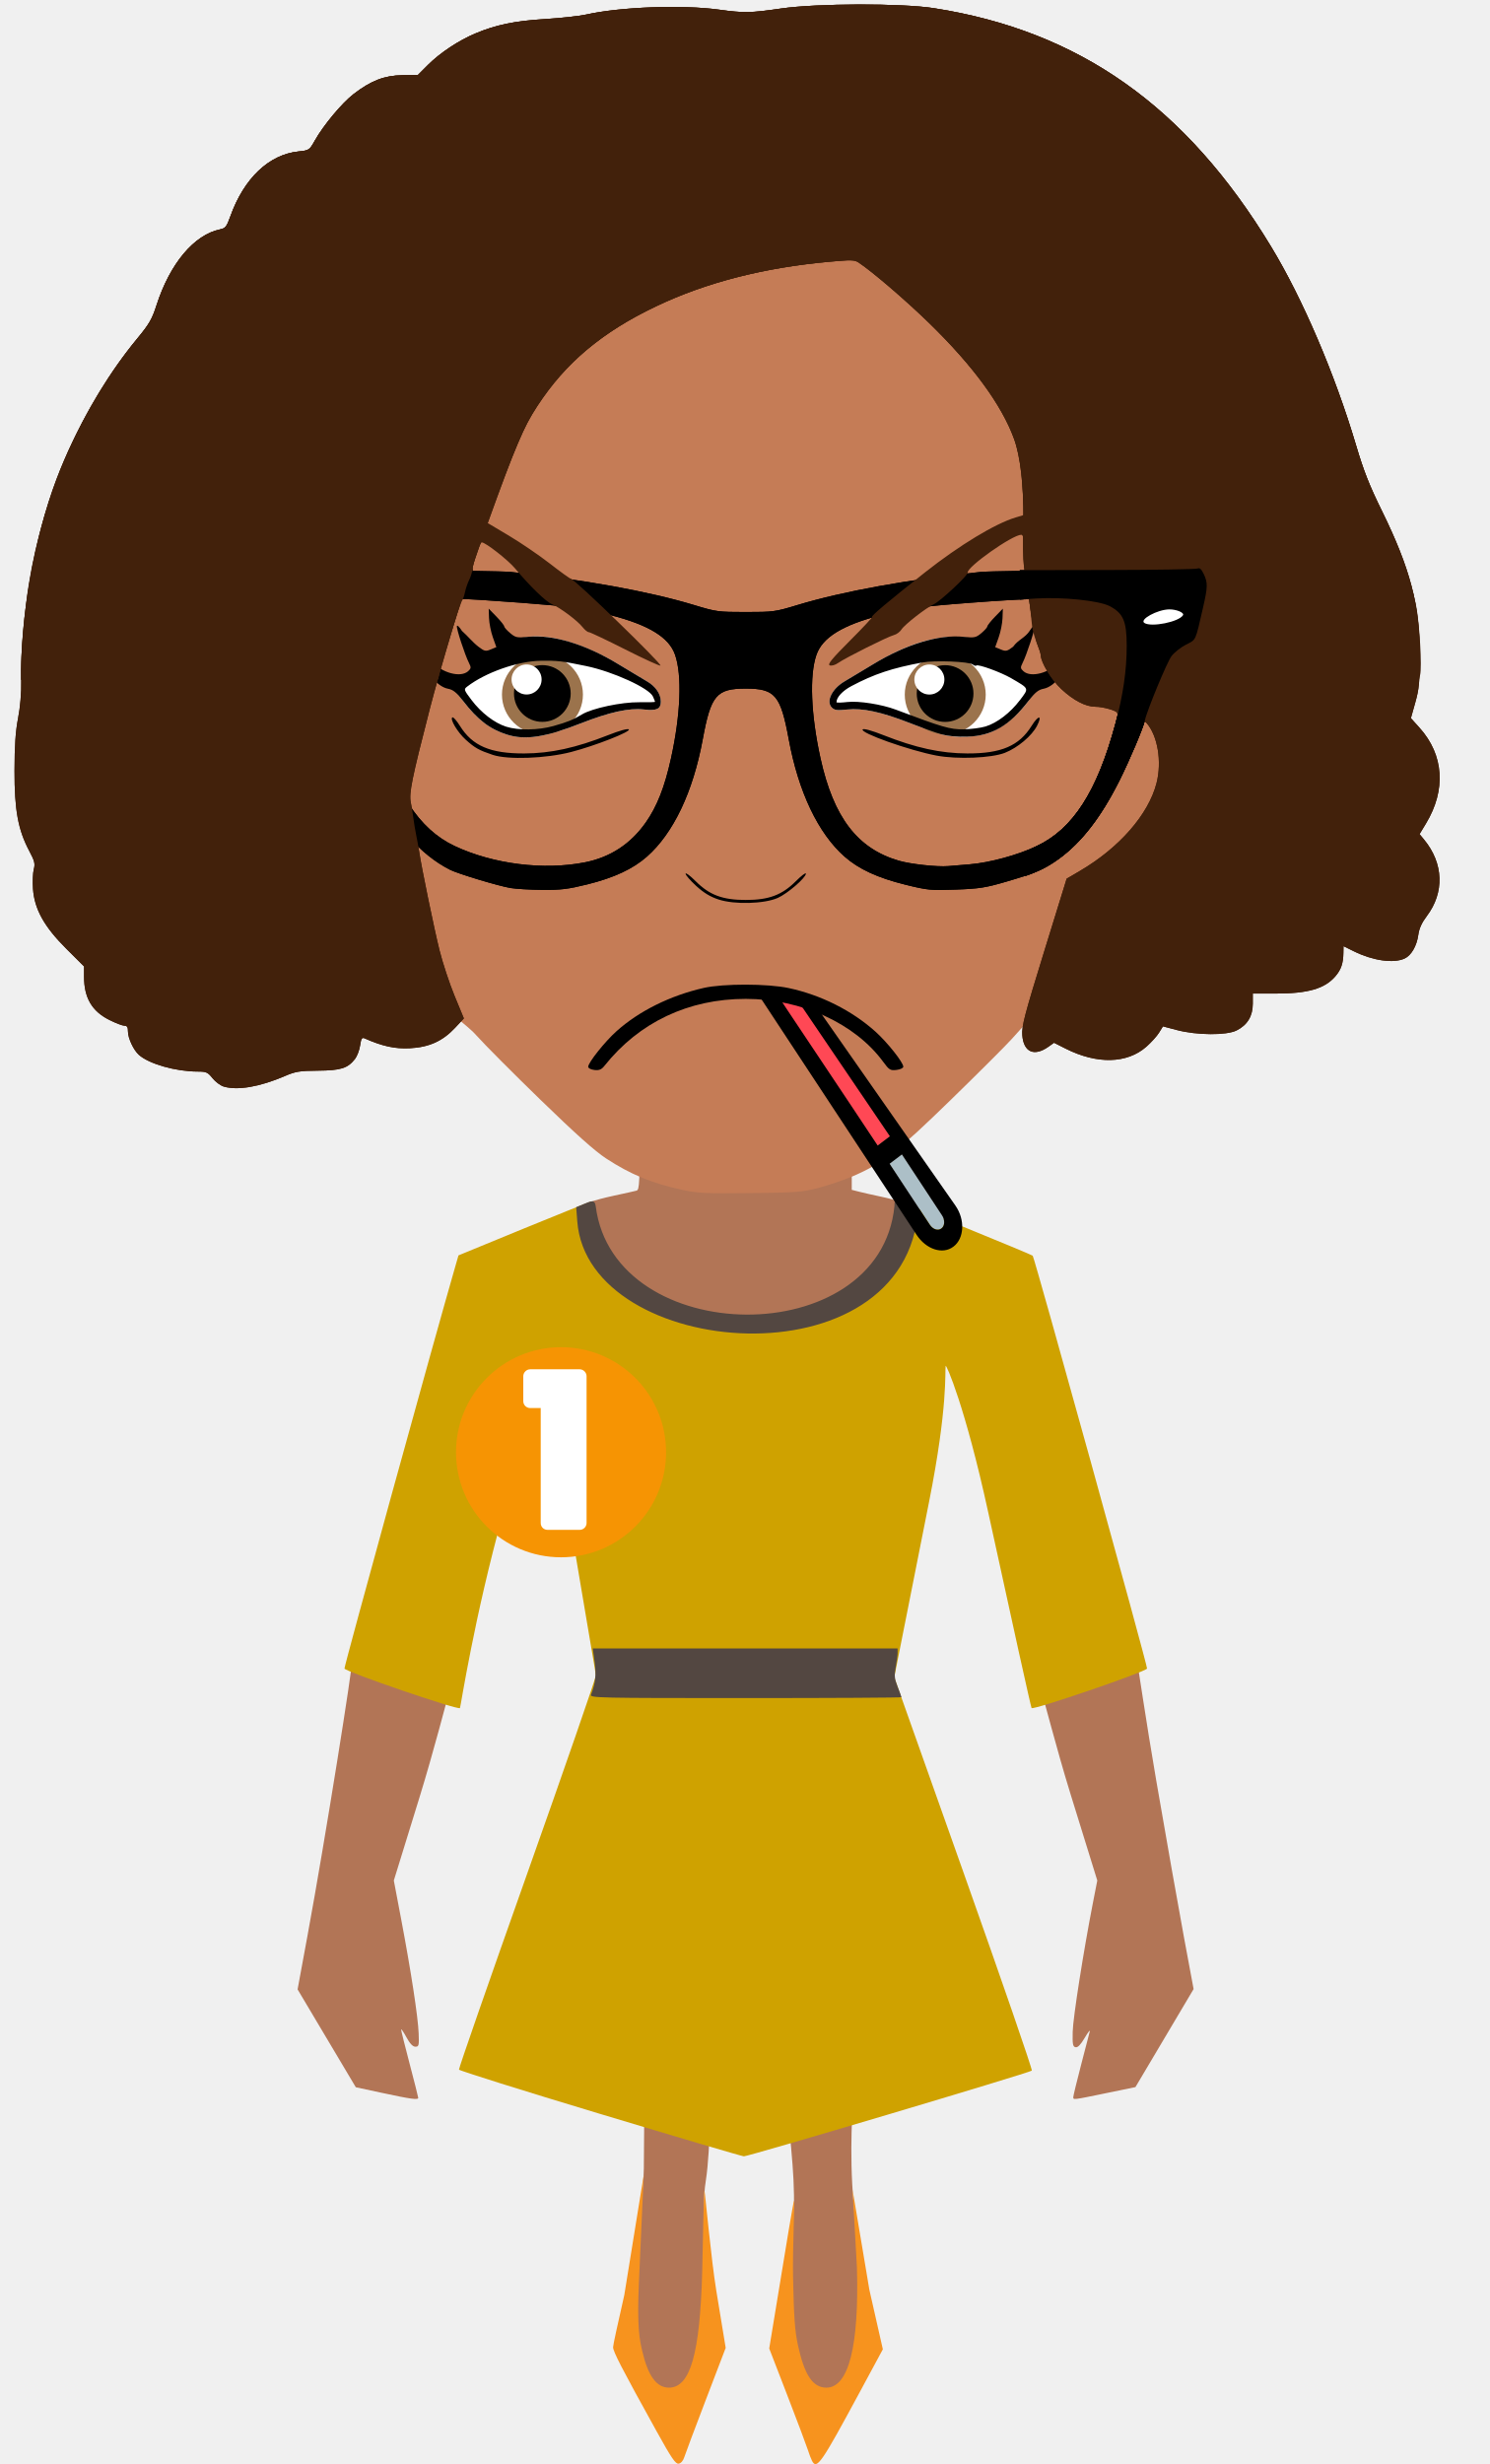
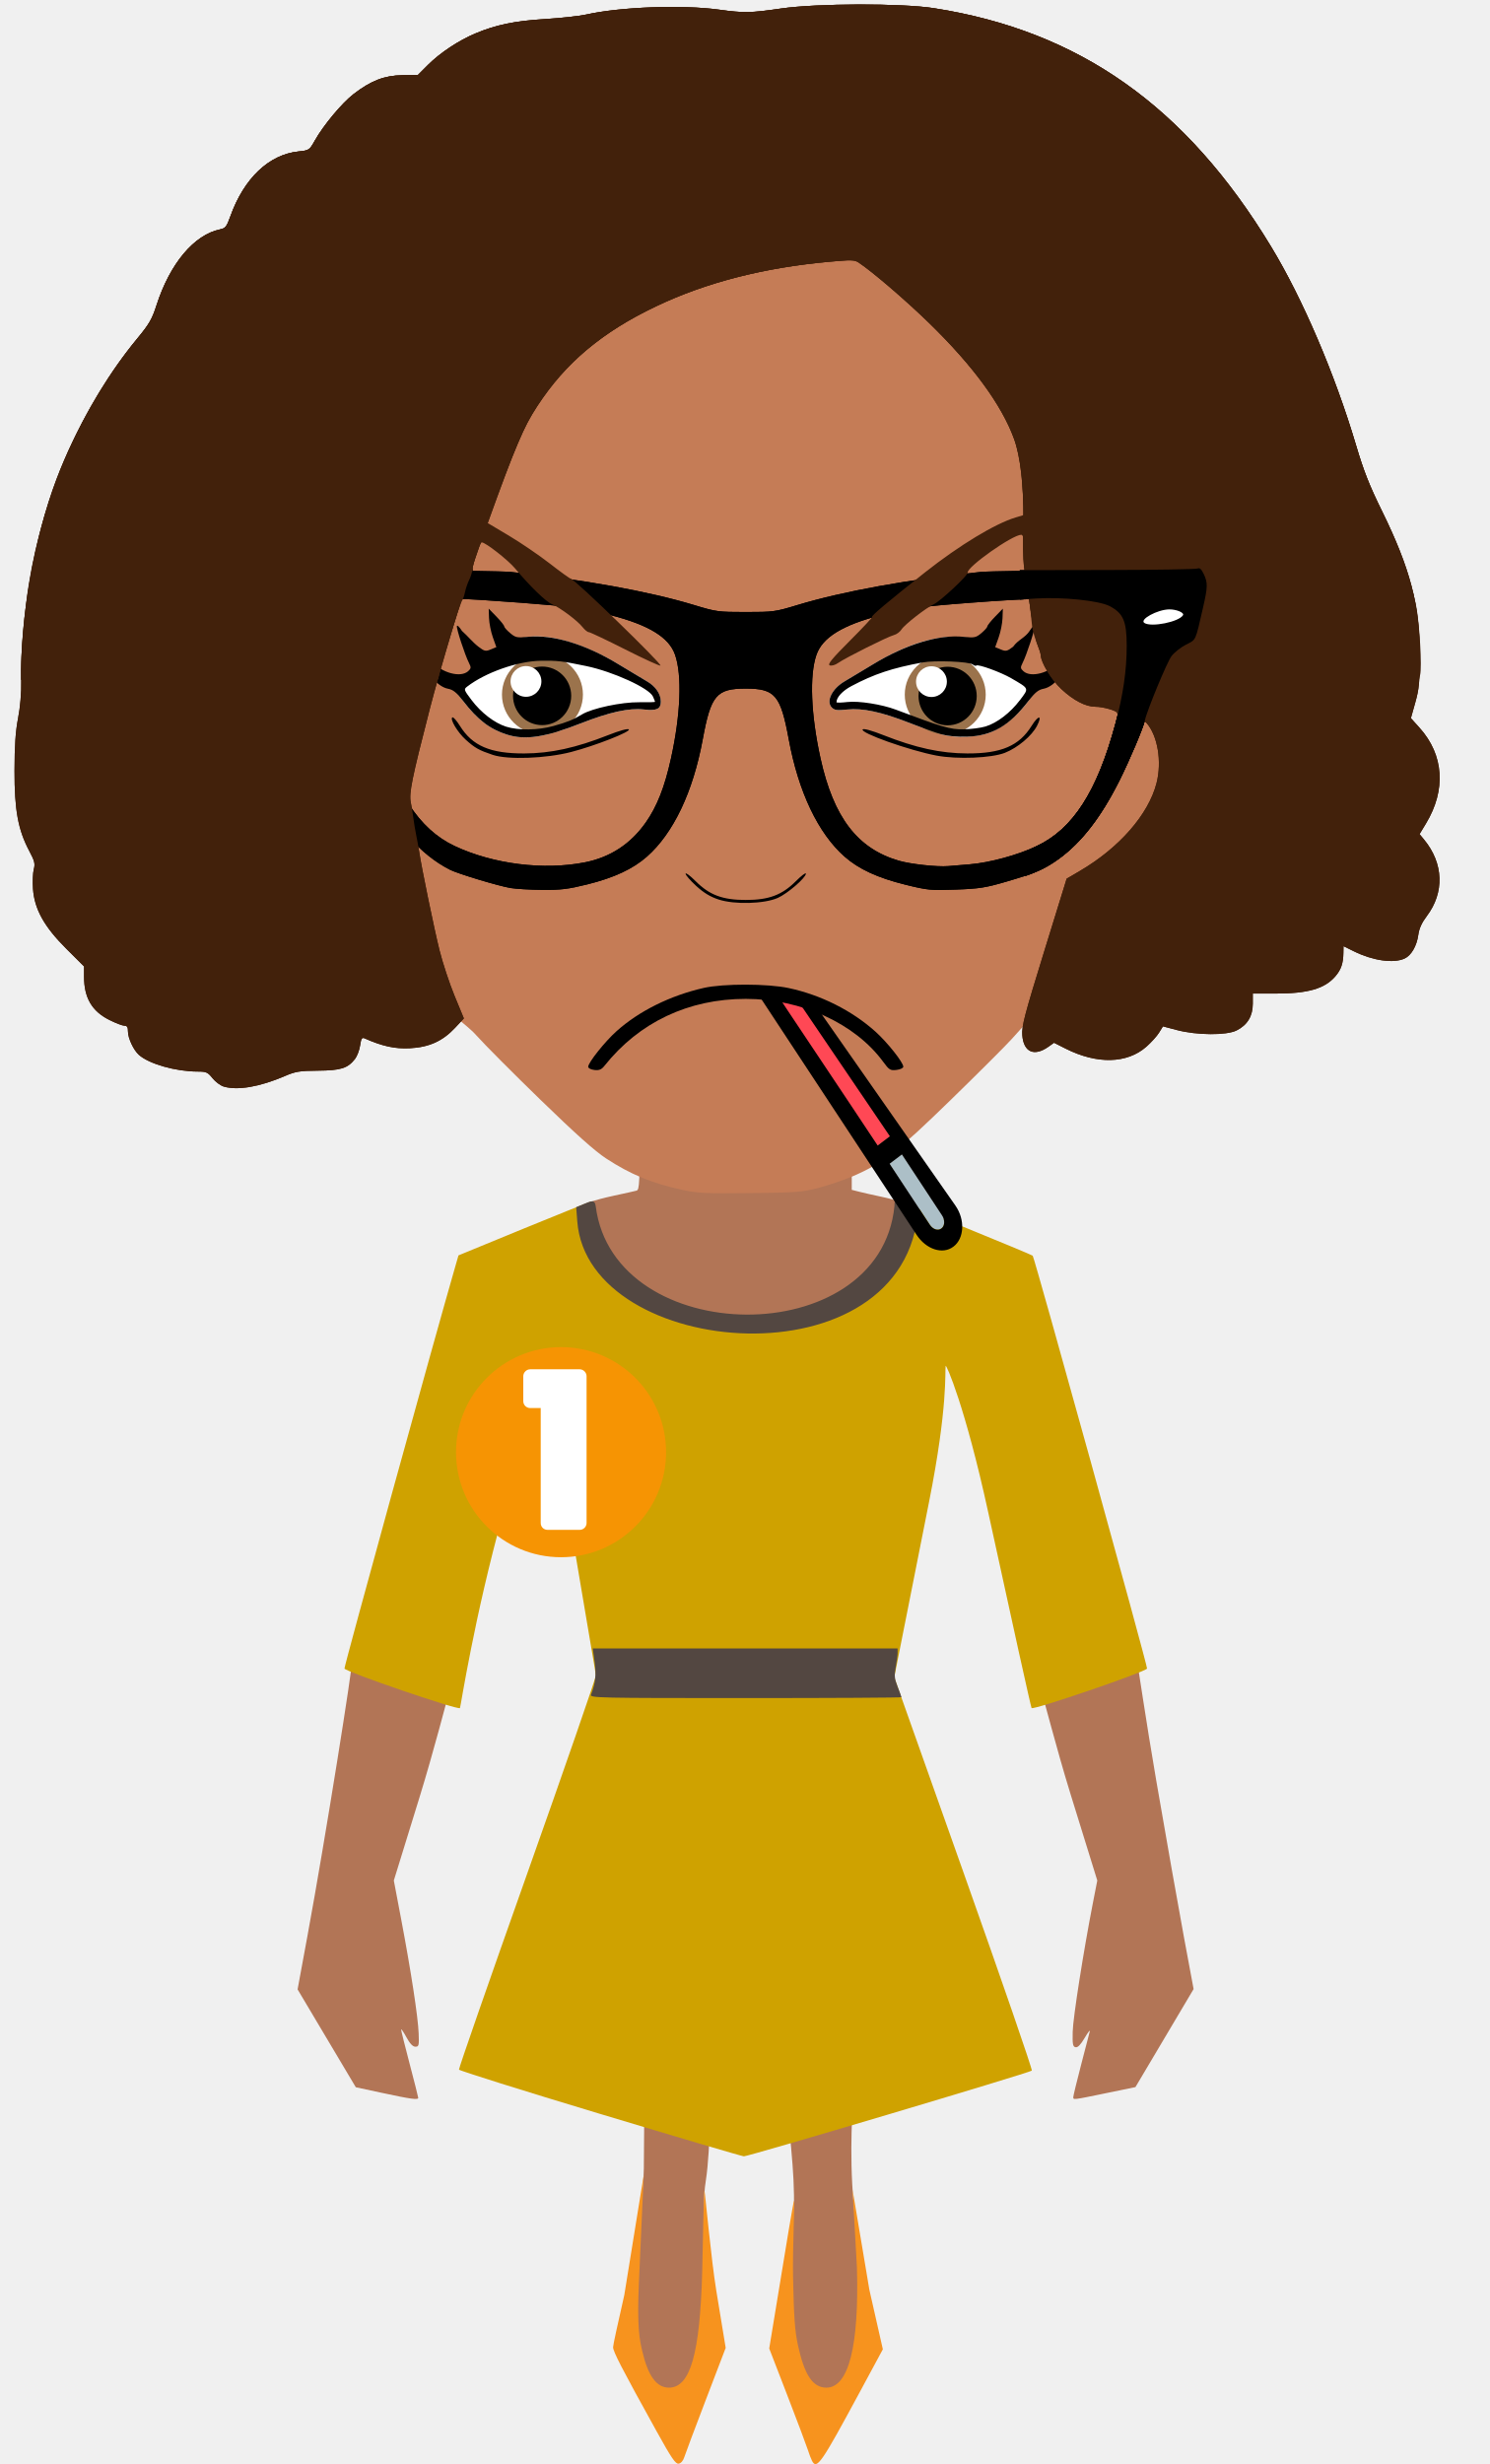
<svg xmlns="http://www.w3.org/2000/svg" version="1.1" viewBox="0 0 780 1290">
  <g id="id0:id0" transform="scale(3.7794 3.7796)">
    <path id="id0:path4" d="m88.271 328.84c-1.355-2.525-0.664-8.97-0.174-17.431 0.147-2.544 1.07-7.646 1.103-11.025l0.062-7.96 1.261 0.972c-0.724-0.559 0.707 0.169 2.582 0.64 4.29 1.077 5.199 0.996 5.199 1.673 0 0.287-0.182 4.242-0.491 6.172-0.449 2.803-0.204 4.437-0.09 7.184 0.188 4.56 1.481 11.626 0.865 14.601-0.545 2.635-0.962 5.735-1.878 6.377-0.326 0.228-3.757 2.038-4.29 2.038-0.787 0-3.365-1.782-3.889-2.76zm22.69 2.88c-0.929-0.782-1.603-5.425-2.144-8.239-0.547-2.845-0.254-10.455 0.618-14.183 0.644-2.751 0.635-4.125 0.497-7.414-0.09-2.132-0.564-7.094-0.638-7.351 2.948 0.087 6.197-1.932 8.79-2.115 0.052 0.052-0.593 8.256 0.564 15.986 2.258 15.078 1.608 18.391 0.251 21.052-1.107 2.171-6.405 3.553-7.938 2.264z" fill="#b27556" />
    <path id="id0:path30" d="m90.961 336.76c-4.823-8.703-6.03-11.038-6.019-11.642 7e-3 -0.334 0.576-2.913 1.552-7.22l2.69-16.617-0.67 15.004c-0.269 6.026 0.097 7.796 0.462 9.361 0.808 3.465 1.987 5.083 3.703 5.083 2.973 0 4.296-4.744 4.606-16.007 0.096-3.493 0.214-11.624 0.316-11.26 0.102 0.364 0.93 9.524 1.632 13.799l1.308 7.96-2.749 7.186c-1.512 3.952-2.861 7.543-2.997 7.98-0.15 0.479-0.457 0.825-0.773 0.872-0.431 0.064-0.98-0.743-3.061-4.498zm21.539 4.105c-0.136-0.263-0.398-0.955-0.583-1.537s-1.462-3.975-2.84-7.541l-2.505-6.482 1.439-8.74c0.743-4.514 1.896-11.633 2.006-11.753 0.11-0.12-0.219 6.787-0.141 10.618 0.114 5.607 0.246 7.444 0.677 9.423 0.9 4.14 2.065 5.876 3.941 5.876 3.082 0 4.548-5.778 4.229-16.669l-0.603-10.752 2.324 13.851 1.871 8.258-3.203 5.936c-5.364 9.94-5.952 10.786-6.611 9.512z" fill="#f7931e" />
    <path id="id0:path2" d="m97.206 183.78c-2.632-0.431-5.962-1.22-6.319-1.497-0.146-0.113-0.688-0.284-1.206-0.381-0.679-0.127-1.496-0.707-2.925-2.074-1.582-1.514-2.185-2.326-2.981-4.015-0.549-1.164-1.115-2.36-1.258-2.657-0.143-0.297-0.474-1.528-0.736-2.735l-0.466-3.769 0.639-0.229c0.312-0.112 1.657-0.493 3.112-0.803 1.455-0.31 2.854-0.622 3.109-0.693 0.431-0.121 0.463-0.846 0.463-10.431v-10.301h29.369v20.618l0.992 0.254c0.546 0.14 1.945 0.456 3.109 0.703 1.164 0.247 2.213 0.537 2.331 0.644 0.324 0.296-0.596 6.045-1.317 7.546-1.216 2.531-1.652 3.243-2.501 4.092-1.421 1.421-3.566 2.886-5.049 3.449-0.771 0.293-1.607 0.65-1.858 0.793-0.251 0.143-1.501 0.437-2.778 0.654s-2.799 0.519-3.381 0.672c-1.741 0.457-7.95 0.553-10.35 0.159z" fill="#b27556" />
    <path id="id0:path10" d="m94.666 164.85c-4.317-0.934-7.231-2.127-10.673-4.37-1.56-1.017-4.233-3.404-9.108-8.135-3.795-3.683-7.77-7.673-8.833-8.868-1.799-2.022-3.622-2.433-4.996-5.953-1.905-4.883-3.497-11.803-5.526-24.022l-0.593-3.572 0.849-3.735c0.467-2.054 1.323-5.448 1.903-7.541 0.58-2.093 1.114-4.066 1.186-4.384 0.695-3.052 5.831-19.277 6.367-20.116 0.206-0.322 0.375-0.83 0.375-1.128 0-0.298 0.111-0.749 0.247-1.002s0.924-2.305 1.752-4.561c2.944-8.024 4.293-12.243 7.457-16.14 7.001-8.623 21.301-14.617 36.583-16.502 1.819-0.224 4.162-0.441 5.205-0.481l1.898-0.073 2.865 2.285c9.935 7.926 18.647 18.05 20.87 24.692 0.62 1.851 0.738 2.764 0.943 7.276 0.218 4.808 0.609 10.972 0.932 14.685 0.622 7.167 3.498 12.647 7.449 14.192 0.395 0.154 1.611 0.267 2.702 0.25 1.714-0.026 2.201 0.078 3.572 0.766 0.873 0.438 1.743 0.797 1.934 0.798 0.19 5.48e-4 0.273 0.12 0.183 0.266-0.09 0.146-0.043 0.265 0.106 0.265 0.54 0 1.595 2.298 1.899 4.133 0.802 4.858-1.573 9.709-6.939 14.17-1.113 0.925-2.85 2.154-3.859 2.729l-1.836 1.047-3.137 10.194-4.724 10.193-1.554 1.72c-0.854 0.946-4.673 4.756-8.485 8.467-7.379 7.183-9.361 8.729-13.481 10.515-1.147 0.497-3.237 1.212-4.645 1.588-2.393 0.64-3.011 0.689-9.57 0.767-6.086 0.072-7.316 0.017-9.318-0.416z" fill="#c57c56" />
    <path id="id0:path3" d="m53.025 289.92-3.73-0.8-8.065-13.555 1.366-7.409c2.54-13.775 6.336-37.781 6.173-38.045-0.222-0.359 1.684 0.013 2.401 0.468 0.47 0.298 2.562 1.091 3.467 1.314 0.146 0.036 0.61 0.207 1.033 0.379s2.047 0.746 3.61 1.274c2.801 0.946 3.054 0.587 2.832 1.262-0.124 0.377-2.041 7.835-3.995 14.165l-3.554 11.51 1.028 5.424c1.358 7.165 2.322 13.456 2.413 15.743 0.067 1.699 0.029 1.852-0.455 1.852-0.361 0-0.757-0.419-1.251-1.323-0.397-0.728-0.724-1.204-0.725-1.058-0.001 0.146 0.531 2.289 1.183 4.763 0.652 2.474 1.186 4.587 1.187 4.697 0.003 0.318-0.953 0.19-4.919-0.661zm95.675 0.553c0-0.168 0.483-2.163 1.074-4.432s1.135-4.364 1.209-4.655c0.074-0.291-0.237 0.103-0.692 0.876-0.567 0.964-0.968 1.377-1.275 1.314-0.381-0.077-0.441-0.403-0.398-2.159 0.047-1.947 1.491-11.135 2.811-17.892l0.595-3.043-3.687-11.907c-2.028-6.549-3.847-13.84-3.971-13.889-0.36-0.142 0.089-0.267 0.58-0.269 0.246-9e-4 0.767-0.168 1.157-0.372s1.1-0.456 1.577-0.561 1.297-0.415 1.823-0.689c0.526-0.274 1.602-0.667 2.392-0.873s1.793-0.562 2.23-0.79 1.032-0.416 1.323-0.418c0.291-2e-3 0.855-0.173 1.252-0.381s0.767-0.313 0.831-0.21 1.263 8.401 2.655 16.473c1.392 8.072 3.127 17.883 3.856 21.8l1.326 7.123-8.059 13.581-4.106 0.846c-4.625 0.953-4.503 0.938-4.503 0.522z" fill="#b27556" />
    <path id="id0:path1" d="m83.103 292.8c-10.684-3.221-19.465-5.977-19.514-6.124-0.049-0.147 4.198-12.344 9.437-27.105 5.239-14.761 9.526-27.136 9.526-27.5 0-0.507-5.256-29.789-6.795-43.151l-0.217-0.294-5.821 20.933c-4.034 14.509-5.898 26.882-5.992 27.038-0.202 0.333-15.824-5.01-16.002-5.473-0.084-0.218 12.406-45.524 15.403-55.873l0.393-1.359 9.09-3.735c5-2.054 9.208-3.735 9.353-3.735 0.144 0 0.346 0.558 0.449 1.241 0.43 2.868 2.276 6.724 4.201 8.774 2.084 2.22 5.949 4.245 9.801 5.134 3.505 0.81 10.437 0.806 13.703-7e-3 5.75-1.431 9.395-3.839 11.918-7.875 0.837-1.338 1.95-4.396 2.195-6.027 0.102-0.682 0.294-1.241 0.427-1.241 0.269 0 18.233 7.332 18.418 7.517 0.253 0.253 15.95 56.906 15.844 57.183-0.178 0.463-15.8 5.807-16.002 5.473-0.094-0.156-2.791-12.332-5.992-27.059-3.201-14.727-5.864-20.673-5.912-20.327-0.117 0.845 0.325 5.609-2.288 18.78l-4.831 24.349 9.634 27.147c5.299 14.931 9.54 27.231 9.426 27.334-0.343 0.308-39.323 11.906-39.896 11.87-0.291-0.018-9.271-2.669-19.955-5.89z" fill="#cfa200" />
-     <circle id="id0:path3873-2" cx="77.73" cy="201.16" r="14.552" fill="#f69403" fill-rule="evenodd" />
    <path id="id0:path15" d="m70.249 101.76c-2.392-0.757-4.087-2.059-6.127-4.71l-1.178-1.53 0.789-1.147c0.891-1.295 1.996-2.207 3.737-3.085 0.655-0.33 1.956-1.132 2.891-1.782 1.312-0.912 2.014-1.214 3.073-1.323 3.132-0.323 7.838 1.148 12.236 3.824 1.559 0.949 3.343 2.019 3.966 2.379 1.196 0.692 1.911 1.741 1.911 2.805 0 1.03-0.557 1.289-2.338 1.088-2.043-0.231-4.734 0.357-8.662 1.893-5.041 1.971-7.764 2.391-10.299 1.59zm60.242-0.028c-0.774-0.217-2.744-0.917-4.377-1.555-3.979-1.556-6.603-2.125-8.745-1.895-1.383 0.148-1.749 0.101-2.123-0.273-0.847-0.847 0.025-2.617 1.794-3.641 0.605-0.35 2.375-1.413 3.934-2.361 6.155-3.746 11.524-4.751 15.695-2.938 1.256 0.546 1.809 0.987 2.594 2.071 0.549 0.758 1.53 1.822 2.18 2.365s1.37 1.275 1.6 1.626c0.399 0.609 0.375 0.697-0.528 1.927-1.389 1.893-3.18 3.441-4.882 4.221-1.863 0.854-5.002 1.053-7.143 0.454z" fill="#fff" />
    <ellipse id="id0:path8077-5" cx="75.154" cy="96.214" rx="5.609" ry="5.515" fill="#9b734c" fill-rule="evenodd" stroke-width=".525" />
-     <circle id="id0:path7849-6" cx="75.138" cy="96.061" r="3.929" fill-rule="evenodd" stroke-width=".311" />
-     <circle id="id0:path7408-7" cx="72.957" cy="94.119" r="2.08" fill="#fff" fill-rule="evenodd" stroke-width=".231" />
    <ellipse id="id0:path8077-5-4" cx="130.96" cy="96.22" rx="5.609" ry="5.515" fill="#9b734c" fill-rule="evenodd" stroke-width=".525" />
-     <circle id="id0:path7849-6-9" cx="130.94" cy="96.068" r="3.929" fill-rule="evenodd" stroke-width=".311" />
-     <circle id="id0:path7408-7-7" cx="128.76" cy="94.125" r="2.08" fill="#fff" fill-rule="evenodd" stroke-width=".231" />
+     <ellipse id="id0:path3873-4" cx="77.73" cy="201.15" rx="14.552" ry="14.552" fill="#f69403" fill-rule="evenodd" />
    <path id="id0:path5" d="m73.451 189.67h6.863c0.508 0 0.953 0.445 0.953 0.953v20.335c0 0.54-0.445 0.953-0.953 0.953h-4.448c-0.54 0-0.953-0.413-0.953-0.953v-15.919h-1.462c-0.508 0-0.953-0.413-0.953-0.953v-3.463c-2.18e-4 -0.508 0.445-0.953 0.953-0.953z" fill="#fff" stroke-width=".218" />
    <path id="id0:path6" d="m81.88 234.75c0.62-1.607 0.744-2.729 0.502-4.52l-0.257-1.896h42.232v0.625c0 0.344-0.116 1.239-0.259 1.99-0.217 1.146-0.175 1.576 0.265 2.692 0.288 0.73 0.523 1.383 0.523 1.45 0 0.067-9.717 0.122-21.592 0.122-20.456 0-21.583-0.024-21.414-0.463z" fill="#534741" />
    <path id="id0:path9" d="m79.979 169.18-0.149-1.965 0.976-0.408c1.159-0.484 1.607-0.679 1.731 0.294 2.515 19.778 39.376 20.214 41.384-0.024 0-0.409 0.042-0.798 0.184-0.798 0.237 0 2.908 0.923 3.121 1.087-1.579 24.65-45.796 20.998-47.247 1.814z" fill="#534741" />
    <path id="id0:path14" d="m68.264 104.56c-1.901-0.635-2.478-0.959-3.747-2.106-1.123-1.014-2.22-2.851-1.843-3.084 0.125-0.077 0.59 0.444 1.035 1.159 1.732 2.787 4.211 3.853 8.921 3.837 3.676-0.013 7.157-0.773 11.622-2.537 1.59-0.628 2.721-0.942 2.868-0.795 0.316 0.316-4.674 2.269-7.995 3.131-3.493 0.906-8.759 1.098-10.86 0.396zm61.504 0.105c-3.774-0.712-10.705-3.17-10.243-3.632 0.147-0.147 1.278 0.167 2.868 0.795 4.465 1.765 7.946 2.525 11.622 2.537 4.71 0.016 7.189-1.049 8.921-3.837 0.934-1.503 1.511-1.508 0.746-7e-3 -0.716 1.403-2.69 3.064-4.468 3.76-1.86 0.727-6.601 0.92-9.445 0.383zm-59.519-2.907c-2.384-0.754-4.087-2.06-6.104-4.681-0.89-1.156-1.365-1.541-2.067-1.672-1.617-0.303-3.331-2.589-3.337-4.449-1e-3 -0.32 0.31-0.12 1.033 0.661 1.495 1.617 4.045 2.294 5.087 1.351 0.416-0.376 0.431-0.514 0.12-1.125-0.579-1.138-1.781-4.816-1.677-5.13 0.053-0.159 0.367 0.148 0.698 0.683 0.824 0.719 1.403 1.495 2.279 2.182 0.834 0.636 1.005 0.674 1.706 0.384l0.78-0.323-0.485-1.363c-0.267-0.749-0.505-1.949-0.53-2.666l-0.045-1.304 1.073 1.106c0.59 0.608 1.073 1.214 1.073 1.346 0 0.132 0.369 0.551 0.82 0.93 0.755 0.635 0.95 0.676 2.48 0.52 3.429-0.351 7.968 1.025 12.52 3.795 1.559 0.949 3.343 2.019 3.966 2.379 1.196 0.692 1.911 1.741 1.911 2.805 0 1.03-0.557 1.289-2.338 1.088-2.043-0.231-4.734 0.357-8.662 1.893-5.041 1.971-7.764 2.391-10.299 1.59zm6.42-1.19c1.99-0.56 2.713-0.854 3.958-1.608 1.409-0.853 5.49-1.72 7.945-1.688 1.201 0.016 2.183-0.01 2.183-0.058s-0.134-0.382-0.298-0.742c-0.527-1.157-5.532-3.441-9.227-4.21-3.321-0.691-4.017-0.772-6.302-0.736-3.193 0.05-7.674 1.623-10.207 3.583-0.482 0.373-0.458 0.446 0.61 1.86 1.329 1.76 3.157 3.168 4.786 3.686 1.694 0.539 4.461 0.502 6.552-0.086zm53.822 1.162c-0.774-0.217-2.744-0.917-4.377-1.555-3.979-1.556-6.603-2.125-8.745-1.895-1.383 0.148-1.749 0.101-2.123-0.273-0.847-0.847 0.025-2.617 1.794-3.641 0.605-0.35 2.375-1.413 3.934-2.361 4.552-2.77 9.091-4.146 12.52-3.795 1.53 0.157 1.724 0.116 2.48-0.52 0.451-0.379 0.82-0.798 0.82-0.93 0-0.132 0.483-0.738 1.073-1.346l1.073-1.106-0.045 1.304c-0.025 0.717-0.264 1.917-0.53 2.666l-0.485 1.363 0.78 0.323c0.701 0.291 0.873 0.252 1.706-0.384 0.654-0.945 1.662-1.232 2.279-2.182 0.331-0.535 0.645-0.842 0.698-0.683 0.104 0.313-1.098 3.991-1.677 5.13-0.31 0.61-0.295 0.748 0.12 1.125 1.042 0.943 3.592 0.266 5.087-1.351 0.723-0.782 1.034-0.981 1.033-0.661-6e-3 1.86-1.72 4.146-3.337 4.449-0.702 0.132-1.177 0.516-2.067 1.672-2.654 3.449-5.025 4.837-8.485 4.967-1.308 0.049-2.655-0.071-3.524-0.314zm6.038-1.097c1.615-0.488 3.447-1.892 4.786-3.666 1.267-1.678 1.323-1.54-1.214-3.02-1.436-0.837-4.604-1.989-4.835-1.757-0.079 0.079-0.299 0.014-0.489-0.144-0.492-0.409-5.252-0.602-6.979-0.283-4.191 0.773-6.683 1.601-9.822 3.264-1.25 0.662-2.084 1.56-2.084 2.244 0 0.08 0.685 0.067 1.521-0.03 1.554-0.179 4.763 0.326 6.681 1.051 6.446 2.438 7.556 2.761 9.393 2.731 1.019-0.017 2.388-0.192 3.043-0.391z" />
    <path id="id0:path11" d="m70.755 123.01c-1.69-0.283-7.315-1.978-8.414-2.536-4.148-2.106-7.705-6.184-10.811-12.398-1.387-2.774-3.306-7.308-3.501-8.271-0.268-1.326-3.077-8.114-3.691-8.918-0.393-0.515-1.298-1.232-2.011-1.593-1.424-0.721-1.276-0.402-2.347-5.073-0.674-2.94-0.687-3.498-0.108-4.713 0.326-0.683 0.563-0.893 0.86-0.76 0.226 0.101 6.661 0.207 14.301 0.235 7.64 0.029 14.724 0.137 15.743 0.241 9.809 0.999 19.136 2.683 25.397 4.585 3.052 0.927 3.338 0.966 7.148 0.966 3.81 0 4.096-0.039 7.148-0.966 6.261-1.903 15.587-3.586 25.397-4.585 1.019-0.104 8.103-0.212 15.743-0.241 7.64-0.029 14.076-0.135 14.301-0.235 0.297-0.133 0.534 0.077 0.86 0.76 0.579 1.215 0.567 1.773-0.108 4.713-1.071 4.67-0.924 4.351-2.347 5.073-0.713 0.361-1.618 1.078-2.011 1.593-0.613 0.804-3.423 7.592-3.691 8.918-0.195 0.962-2.114 5.496-3.501 8.271-2.57 5.141-5.271 8.633-8.41 10.872-2.097 1.497-3.245 1.997-7.291 3.18-2.871 0.839-3.746 0.976-6.986 1.095-3.494 0.128-3.892 0.089-7.012-0.683-3.831-0.948-6.438-2.153-8.404-3.885-3.658-3.222-6.389-8.96-7.731-16.242-1.128-6.122-1.899-7.031-5.958-7.031-4.059 0-4.83 0.909-5.958 7.031-1.342 7.282-4.073 13.02-7.731 16.242-1.947 1.715-4.565 2.934-8.272 3.851-2.66 0.658-3.668 0.781-6.218 0.757-1.673-0.016-3.649-0.13-4.389-0.254zm10.298-3.567c3.502-0.697 6.319-2.541 8.406-5.504 1.568-2.225 2.62-4.897 3.504-8.899 1.337-6.059 1.551-11.496 0.563-14.342-0.834-2.403-3.614-4.116-8.883-5.475-3.622-0.934-5.637-1.215-12.41-1.73-8.541-0.65-11.62-0.741-14.94-0.445-3.796 0.339-5.237 0.938-6.156 2.56-1.133 1.999-0.703 8.423 0.982 14.672 2.52 9.348 5.881 14.568 10.893 16.917 5.347 2.506 12.352 3.377 18.041 2.245zm53.345 0.272c2.741-0.228 6.593-1.279 9.245-2.521 5.002-2.344 8.366-7.571 10.884-16.912 1.079-4.002 1.579-7.446 1.575-10.851-2e-3 -2.384-0.087-2.926-0.594-3.821-1.6-2.823-5.995-3.264-21.097-2.115-6.773 0.515-8.788 0.796-12.41 1.73-5.269 1.359-8.049 3.072-8.883 5.475-0.988 2.846-0.774 8.283 0.563 14.342 1.808 8.188 5.119 12.513 10.858 14.182 1.621 0.471 5.302 0.873 6.829 0.745 0.582-0.049 1.945-0.162 3.029-0.252z" />
    <path id="id0:path12" d="m31.03 150.52c-0.469-0.136-1.184-0.661-1.587-1.167-0.662-0.829-0.865-0.92-2.057-0.922-3.048-5e-3 -6.761-1.063-8.157-2.325-0.738-0.668-1.5-2.302-1.5-3.218 0-0.605-0.121-0.804-0.487-0.804-0.268 0-1.205-0.359-2.084-0.798-2.43-1.215-3.515-3.072-3.515-6.02v-1.398l-2.45-2.441c-3.072-3.06-4.426-5.494-4.623-8.306-0.07-0.994-0.019-2.215 0.111-2.713 0.204-0.776 0.114-1.139-0.628-2.536-1.55-2.919-2.052-5.652-2.042-11.111 0.007-3.484 0.139-5.438 0.492-7.276 0.304-1.581 0.465-3.495 0.434-5.16-0.16-8.646 1.783-19.748 4.897-27.978 2.58-6.819 6.778-14.121 11.178-19.446 1.656-2.003 2.052-2.686 2.663-4.585 1.869-5.811 5.22-9.808 8.845-10.549 0.714-0.146 0.887-0.369 1.403-1.811 1.884-5.262 5.342-8.55 9.437-8.973 1.474-0.152 1.505-0.173 2.267-1.523 1.198-2.123 3.755-5.19 5.351-6.419 2.426-1.867 4.255-2.576 6.767-2.623l2.166-0.041 1.391-1.391c1.668-1.668 4.24-3.373 6.56-4.349 2.852-1.199 5.471-1.74 9.678-1.996 2.183-0.133 4.743-0.415 5.689-0.627 4.74-1.059 13.295-1.373 18.389-0.674 3.467 0.476 4.351 0.46 8.599-0.158 4.963-0.721 16.683-0.748 21.167-0.048 20.155 3.145 34.933 13.59 46.712 33.016 4.388 7.236 8.851 17.67 11.782 27.54 1.066 3.589 1.845 5.566 3.581 9.085 3.918 7.941 5.255 13.03 5.247 19.977-4e-3 3.752-0.091 4.672-0.618 6.545l-0.613 2.179 1.207 1.342c3.366 3.744 3.692 8.597 0.889 13.242l-0.893 1.48 0.632 0.769c2.704 3.292 2.839 7.321 0.356 10.602-0.688 0.909-1.044 1.699-1.166 2.586-0.211 1.538-0.976 2.857-1.901 3.279-1.541 0.702-4.388 0.298-7.006-0.994l-1.455-0.718-0.016 0.945c-0.024 1.428-0.309 2.274-1.076 3.185-1.479 1.757-3.821 2.438-8.367 2.432l-3.109-4e-3v1.397c0 1.731-0.752 2.974-2.252 3.72-1.408 0.7-5.506 0.671-8.271-0.059l-1.925-0.508-0.54 0.873c-0.297 0.48-1.085 1.353-1.752 1.94-2.687 2.365-6.847 2.463-11.203 0.264l-1.597-0.806-0.76 0.541c-1.988 1.416-3.463 0.766-3.637-1.602-0.091-1.246 0.302-2.752 3.021-11.553l3.126-10.12 1.773-1.036c5.508-3.219 9.563-7.852 10.679-12.203 0.763-2.975 0.159-6.581-1.397-8.337-0.49-0.553-3.419-1.539-3.825-1.287-0.124 0.077-0.225 0.042-0.225-0.076 0-0.313-1.952-0.874-3.042-0.874-1.34 0-3.045-0.89-4.723-2.466-1.361-1.279-2.802-3.651-2.83-4.661-6e-3 -0.227-0.203-0.89-0.437-1.472-0.286-0.711-0.627-2.34-0.987-4.895-0.949-6.731-1.118-4.911-0.997-12.568 0.071-4.472-0.413-8.669-1.27-11.017-1.734-4.751-5.722-10.189-11.812-16.104-3.245-3.152-7.905-7.147-9.739-8.349-0.552-0.361-1.049-0.377-3.896-0.121-9.23 0.828-17.206 2.876-24.184 6.208-7.496 3.579-12.494 7.781-16.432 13.811-1.933 2.961-2.99 5.452-6.831 16.101-1.936 5.368-2.236 6.295-2.104 6.508 0.081 0.132 0.017 0.239-0.144 0.239s-0.262 0.149-0.225 0.331c0.037 0.182-0.062 0.569-0.221 0.86-0.511 0.939-3.986 12.542-5.389 17.992-2.465 9.577-2.87 11.574-2.606 12.865 0.13 0.637 0.294 1.637 0.364 2.223 0.071 0.586 0.25 1.657 0.399 2.381 0.149 0.724 0.331 1.733 0.404 2.242 0.297 2.064 2.068 10.653 2.81 13.626 0.436 1.746 1.373 4.585 2.084 6.308l1.292 3.133-1.212 1.295c-1.731 1.85-3.603 2.696-6.276 2.836-2.051 0.107-3.82-0.28-6.28-1.374-0.351-0.156-0.464 0.029-0.609 0.996-0.098 0.653-0.421 1.496-0.717 1.873-1.009 1.283-1.957 1.581-5.123 1.609-2.564 0.023-3.114 0.113-4.622 0.762-3.429 1.475-6.487 2.003-8.403 1.449z" fill="#42210b" />
    <path id="id0:path13" d="m141.29 119.87v-1.575l2.295-1.075c5.064-2.373 8.411-7.556 10.941-16.939 1.079-4.002 1.579-7.446 1.575-10.851-3e-3 -3.397-0.486-4.504-2.388-5.483-1.458-0.75-6.502-1.272-10.108-1.047l-2.315 0.145 2e-5 -4.067 12.105-0.022c6.658-0.012 12.29-0.105 12.515-0.206 0.298-0.134 0.533 0.074 0.86 0.758 0.579 1.215 0.567 1.773-0.108 4.713-1.071 4.67-0.924 4.351-2.347 5.073-0.713 0.361-1.618 1.078-2.011 1.593-0.613 0.804-3.423 7.592-3.691 8.918-0.195 0.962-2.114 5.496-3.501 8.271-3.34 6.68-7.21 10.908-11.661 12.739-2.142 0.881-2.162 0.872-2.162-0.945z" />
+     <rect id="id0:rect50" class="cls-1" x="62.606" y="186.66" width="30.785" height="30.785" fill="none" stroke-width=".181" />
+     <ellipse id="id0:path3873-4-1" cx="75.108" cy="96.386" rx="4.031" ry="4.056" fill-rule="evenodd" />
+     <ellipse id="id0:path3873-4-1-7" cx="72.872" cy="94.391" rx="2.136" ry="2.127" fill="#fff" fill-rule="evenodd" />
+     <ellipse id="id0:path3873-4-1-2" cx="131.29" cy="96.413" rx="4.031" ry="4.056" fill-rule="evenodd" />
+     <ellipse id="id0:path3873-4-1-7-3" cx="129.05" cy="94.419" rx="2.136" ry="2.127" fill="#fff" fill-rule="evenodd" />
  </g>
  <g id="id1:id1" transform="scale(3.7794 3.7796)">
    <path id="id1:path11" d="m70.755 123.01c-1.69-0.283-7.315-1.978-8.414-2.536-4.148-2.106-7.705-6.184-10.811-12.398-1.387-2.774-3.306-7.308-3.501-8.271-0.268-1.326-3.077-8.114-3.691-8.918-0.393-0.515-1.298-1.232-2.011-1.593-1.424-0.721-1.276-0.402-2.347-5.073-0.674-2.94-0.687-3.498-0.108-4.713 0.326-0.683 0.563-0.893 0.86-0.76 0.226 0.101 6.661 0.207 14.301 0.235 7.64 0.029 14.724 0.137 15.743 0.241 9.809 0.999 19.136 2.683 25.397 4.585 3.052 0.927 3.338 0.966 7.148 0.966 3.81 0 4.096-0.039 7.148-0.966 6.261-1.903 15.587-3.586 25.397-4.585 1.019-0.104 8.103-0.212 15.743-0.241 7.64-0.029 14.076-0.135 14.301-0.235 0.297-0.133 0.534 0.077 0.86 0.76 0.579 1.215 0.567 1.773-0.108 4.713-1.071 4.67-0.924 4.351-2.347 5.073-0.713 0.361-1.618 1.078-2.011 1.593-0.613 0.804-3.423 7.592-3.691 8.918-0.195 0.962-2.114 5.496-3.501 8.271-2.57 5.141-5.271 8.633-8.41 10.872-2.097 1.497-3.245 1.997-7.291 3.18-2.871 0.839-3.746 0.976-6.986 1.095-3.494 0.128-3.892 0.089-7.012-0.683-3.831-0.948-6.438-2.153-8.404-3.885-3.658-3.222-6.389-8.96-7.731-16.242-1.128-6.122-1.899-7.031-5.958-7.031-4.059 0-4.83 0.909-5.958 7.031-1.342 7.282-4.073 13.02-7.731 16.242-1.947 1.715-4.565 2.934-8.272 3.851-2.66 0.658-3.668 0.781-6.218 0.757-1.673-0.016-3.649-0.13-4.389-0.254zm10.298-3.567c3.502-0.697 6.319-2.541 8.406-5.504 1.568-2.225 2.62-4.897 3.504-8.899 1.337-6.059 1.551-11.496 0.563-14.342-0.834-2.403-3.614-4.116-8.883-5.475-3.622-0.934-5.637-1.215-12.41-1.73-8.541-0.65-11.62-0.741-14.94-0.445-3.796 0.339-5.237 0.938-6.156 2.56-1.133 1.999-0.703 8.423 0.982 14.672 2.52 9.348 5.881 14.568 10.893 16.917 5.347 2.506 12.352 3.377 18.041 2.245zm53.345 0.272c2.741-0.228 6.593-1.279 9.245-2.521 5.002-2.344 8.366-7.571 10.884-16.912 1.079-4.002 1.579-7.446 1.575-10.851-2e-3 -2.384-0.087-2.926-0.594-3.821-1.6-2.823-5.995-3.264-21.097-2.115-6.773 0.515-8.788 0.796-12.41 1.73-5.269 1.359-8.049 3.072-8.883 5.475-0.988 2.846-0.774 8.283 0.563 14.342 1.808 8.188 5.119 12.513 10.858 14.182 1.621 0.471 5.302 0.873 6.829 0.745 0.582-0.049 1.945-0.162 3.029-0.252z" />
    <path id="id1:path1" d="m2.911 92.801c0.001-2.596 0.537-8.521 1.07-11.842 2.029-12.631 7.424-24.858 15.03-34.063 1.656-2.003 2.052-2.686 2.663-4.585 1.869-5.811 5.22-9.808 8.845-10.549 0.714-0.146 0.887-0.369 1.403-1.811 1.884-5.262 5.342-8.55 9.437-8.973 1.474-0.152 1.505-0.173 2.267-1.523 1.198-2.123 3.755-5.19 5.351-6.419 2.426-1.867 4.255-2.576 6.767-2.623l2.166-0.041 1.391-1.391c1.668-1.668 4.24-3.373 6.56-4.349 2.852-1.199 5.471-1.74 9.678-1.996 2.183-0.133 4.743-0.415 5.689-0.627 4.74-1.059 13.295-1.373 18.389-0.674 3.467 0.476 4.351 0.46 8.599-0.158 4.963-0.721 16.683-0.748 21.167-0.048 20.155 3.145 34.933 13.59 46.712 33.016 4.388 7.236 8.851 17.67 11.782 27.54 1.066 3.589 1.845 5.566 3.581 9.085 2.325 4.713 3.995 9.337 4.733 13.108 0.482 2.463 0.836 8.521 0.561 9.614l-0.174 0.694h-24.866c-13.677 0-24.866-0.064-24.866-0.142 0-0.078 0.173-0.405 0.384-0.728 0.211-0.322 0.468-1.122 0.571-1.777l0.187-1.191-1.213 1.323c-1.18 1.287-1.224 1.309-1.621 0.794-0.62-0.802-2.076-4.64-2.158-5.689-0.04-0.509-0.262-2.515-0.493-4.457-0.231-1.942-0.42-4.219-0.42-5.06 0-1.881-0.244-3.183-0.596-3.183-1.227 0-7.574 4.484-7.413 5.238 0.076 0.356-3.794 3.97-4.691 4.381-1.067 0.489-4.068 2.828-4.484 3.495-0.21 0.337-0.687 0.688-1.058 0.779-0.81 0.198-6.732 3.161-7.73 3.868-0.403 0.285-0.894 0.425-1.149 0.327-0.35-0.134 0.255-0.873 2.816-3.441 1.794-1.798 3.17-3.27 3.058-3.27-0.328 0 2.292-2.208 7.348-6.192 4.763-3.753 9.688-6.734 12.536-7.587l1.151-0.345-0.177-3.456c-0.262-5.124-1.049-7.789-3.495-11.846-3.311-5.49-10.671-13.177-18.018-18.82l-1.66-1.275-3.5 0.306c-17.495 1.53-31.638 7.96-39.072 17.762-0.842 1.111-2.018 2.902-2.614 3.98-0.987 1.787-3.473 7.836-5.158 12.551l-0.673 1.881 3.001 1.786c1.651 0.982 4.207 2.725 5.681 3.873 1.474 1.148 2.78 2.088 2.902 2.088 0.468 0 12.647 11.804 12.416 12.034-0.085 0.085-2.282-0.921-4.882-2.235s-4.869-2.39-5.043-2.39-0.563-0.314-0.865-0.697c-0.711-0.904-3.079-2.677-4.217-3.158-0.866-0.366-3.094-2.525-5.147-4.987-0.969-1.162-4.08-3.594-4.598-3.594-0.268 0-1.16 2.577-1.305 3.775-0.049 0.402-0.255 1.057-0.459 1.455-0.203 0.398-0.457 1.14-0.564 1.65s-0.289 1.045-0.405 1.191c-0.258 0.324-2.88 8.636-3.129 9.922l-0.18 0.926-57.804 0.135z" fill="#42210b" />
    <path id="id1:path12" d="m31.03 150.52c-0.469-0.136-1.184-0.661-1.587-1.167-0.662-0.829-0.865-0.92-2.057-0.922-3.048-5e-3 -6.761-1.063-8.157-2.325-0.738-0.668-1.5-2.302-1.5-3.218 0-0.605-0.121-0.804-0.487-0.804-0.268 0-1.205-0.359-2.084-0.798-2.43-1.215-3.515-3.072-3.515-6.02v-1.398l-2.45-2.441c-3.072-3.06-4.426-5.494-4.623-8.306-0.07-0.994-0.019-2.215 0.111-2.713 0.204-0.776 0.114-1.139-0.628-2.536-1.55-2.919-2.052-5.652-2.042-11.111 0.007-3.484 0.139-5.438 0.492-7.276 0.304-1.581 0.465-3.495 0.434-5.16-0.16-8.646 1.783-19.748 4.897-27.978 2.58-6.819 6.778-14.121 11.178-19.446 1.656-2.003 2.052-2.686 2.663-4.585 1.869-5.811 5.22-9.808 8.845-10.549 0.714-0.146 0.887-0.369 1.403-1.811 1.884-5.262 5.342-8.55 9.437-8.973 1.474-0.152 1.505-0.173 2.267-1.523 1.198-2.123 3.755-5.19 5.351-6.419 2.426-1.867 4.255-2.576 6.767-2.623l2.166-0.041 1.391-1.391c1.668-1.668 4.24-3.373 6.56-4.349 2.852-1.199 5.471-1.74 9.678-1.996 2.183-0.133 4.743-0.415 5.689-0.627 4.74-1.059 13.295-1.373 18.389-0.674 3.467 0.476 4.351 0.46 8.599-0.158 4.963-0.721 16.683-0.748 21.167-0.048 20.155 3.145 34.933 13.59 46.712 33.016 4.388 7.236 8.851 17.67 11.782 27.54 1.066 3.589 1.845 5.566 3.581 9.085 3.918 7.941 5.255 13.03 5.247 19.977-4e-3 3.752-0.091 4.672-0.618 6.545l-0.613 2.179 1.207 1.342c3.366 3.744 3.692 8.597 0.889 13.242l-0.893 1.48 0.632 0.769c2.704 3.292 2.839 7.321 0.356 10.602-0.688 0.909-1.044 1.699-1.166 2.586-0.211 1.538-0.976 2.857-1.901 3.279-1.541 0.702-4.388 0.298-7.006-0.994l-1.455-0.718-0.016 0.945c-0.024 1.428-0.309 2.274-1.076 3.185-1.479 1.757-3.821 2.438-8.367 2.432l-3.109-4e-3v1.397c0 1.731-0.752 2.974-2.252 3.72-1.408 0.7-5.506 0.671-8.271-0.059l-1.925-0.508-0.54 0.873c-0.297 0.48-1.085 1.353-1.752 1.94-2.687 2.365-6.847 2.463-11.203 0.264l-1.597-0.806-0.76 0.541c-1.988 1.416-3.463 0.766-3.637-1.602-0.091-1.246 0.302-2.752 3.021-11.553l3.126-10.12 1.773-1.036c5.508-3.219 9.563-7.852 10.679-12.203 0.763-2.975 0.159-6.581-1.397-8.337-0.49-0.553-3.419-1.539-3.825-1.287-0.124 0.077-0.225 0.042-0.225-0.076 0-0.313-1.952-0.874-3.042-0.874-1.34 0-3.045-0.89-4.723-2.466-1.361-1.279-2.802-3.651-2.83-4.661-6e-3 -0.227-0.203-0.89-0.437-1.472-0.286-0.711-0.627-2.34-0.987-4.895-0.949-6.731-1.118-4.911-0.997-12.568 0.071-4.472-0.413-8.669-1.27-11.017-1.734-4.751-5.722-10.189-11.812-16.104-3.245-3.152-7.905-7.147-9.739-8.349-0.552-0.361-1.049-0.377-3.896-0.121-9.23 0.828-17.206 2.876-24.184 6.208-7.496 3.579-12.494 7.781-16.432 13.811-1.933 2.961-2.99 5.452-6.831 16.101-1.936 5.368-2.236 6.295-2.104 6.508 0.081 0.132 0.017 0.239-0.144 0.239s-0.262 0.149-0.225 0.331c0.037 0.182-0.062 0.569-0.221 0.86-0.511 0.939-3.986 12.542-5.389 17.992-2.465 9.577-2.87 11.574-2.606 12.865 0.13 0.637 0.294 1.637 0.364 2.223 0.071 0.586 0.25 1.657 0.399 2.381 0.149 0.724 0.331 1.733 0.404 2.242 0.297 2.064 2.068 10.653 2.81 13.626 0.436 1.746 1.373 4.585 2.084 6.308l1.292 3.133-1.212 1.295c-1.731 1.85-3.603 2.696-6.276 2.836-2.051 0.107-3.82-0.28-6.28-1.374-0.351-0.156-0.464 0.029-0.609 0.996-0.098 0.653-0.421 1.496-0.717 1.873-1.009 1.283-1.957 1.581-5.123 1.609-2.564 0.023-3.114 0.113-4.622 0.762-3.429 1.475-6.487 2.003-8.403 1.449z" fill="#42210b" />
    <path id="id1:path13" d="m141.29 119.87v-1.575l2.295-1.075c5.064-2.373 8.411-7.556 10.941-16.939 1.079-4.002 1.579-7.446 1.575-10.851-3e-3 -3.397-0.486-4.504-2.388-5.483-1.458-0.75-6.502-1.272-10.108-1.047l-2.315 0.145 2e-5 -4.067 12.105-0.022c6.658-0.012 12.29-0.105 12.515-0.206 0.298-0.134 0.533 0.074 0.86 0.758 0.579 1.215 0.567 1.773-0.108 4.713-1.071 4.67-0.924 4.351-2.347 5.073-0.713 0.361-1.618 1.078-2.011 1.593-0.613 0.804-3.423 7.592-3.691 8.918-0.195 0.962-2.114 5.496-3.501 8.271-3.34 6.68-7.21 10.908-11.661 12.739-2.142 0.881-2.162 0.872-2.162-0.945z" />
    <path id="id1:path2" d="m158.55 86.293c-0.738-0.469 1.789-1.856 3.429-1.883 1.01-0.017 2.136 0.458 1.919 0.809-0.575 0.931-4.372 1.693-5.348 1.074z" fill="#fff" />
  </g>
  <g id="id2:id2" transform="scale(3.7794 3.7796)">
    <g id="id2:XMLID_26_" transform="matrix(-.006137 .13752 -.12294 -.039787 134.96 133.36)">
      <g id="id2:g3">
        <path id="id2:path1" d="m212.47 98.092-120.78 125.36c-15.324-11.16 13.833-3.249-1.725-8.126-1.518-0.588-4.975-15.164-5.202-14.939l114.59-115.4z" fill="#ff4855" />
        <path id="id2:path2" d="m274.42 23.302c3.54 3.54 3.54 9.3 0 12.84l-47.72 47.72-13.11-13.12 47.72-47.71c3.54-3.54 9.29-3.54 12.83 0z" fill="#acbfc7" />
        <path id="id2:path3" d="m288.65 9.073c11.39 11.39 11.39 29.92 0 41.31l-184.03 184.03c-32.272-24.692-7.429-48.46-20.133-50.794l162.58-174.83c10.992-11.82 29.92-11.39 41.31 0zm-14.23 27.07c3.54-3.54 3.54-9.3 0-12.84l-0.28-0.27c-3.54-3.54-9.29-3.54-12.83 0l-47.72 47.71 13.11 13.12zm-61.95 61.95-13.12-13.11-108.73 112.72c-2.495 2.587 12.414 15.967 1.32 17.944-2.48-0.66-3.929 4.307-1.451 4.388 21.347 0.699 3.394-6.766 0.921 0.664 2.077-1.656 92.46-94.009 121.06-122.61z" />
      </g>
    </g>
    <path id="id2:path8" d="m82.352 148.21c-0.495-0.054-0.86-0.244-0.86-0.448 0-0.578 2.307-3.472 3.922-4.921 3.108-2.788 7.441-4.939 12.076-5.994 2.7-0.615 8.87-0.606 11.779 0.016 4.465 0.955 8.762 3.112 12.023 6.038 1.629 1.461 3.856 4.263 3.856 4.853 0 0.191-0.41 0.387-0.941 0.449-0.865 0.101-1.015 9e-3 -1.861-1.144-3.886-5.294-11.332-8.698-19.026-8.698-7.94 0-14.779 3.241-19.579 9.278-0.411 0.517-0.721 0.645-1.389 0.572zm17.214-23.611c-1.164-0.381-2.063-0.924-3.109-1.88-0.809-0.74-1.472-1.504-1.472-1.698s0.629 0.276 1.397 1.044c1.912 1.912 3.737 2.595 6.937 2.595s5.025-0.683 6.937-2.595c0.768-0.768 1.397-1.243 1.397-1.054 0 0.569-2.555 2.776-3.9 3.368-1.88 0.828-5.99 0.938-8.188 0.22z" />
  </g>
</svg>
